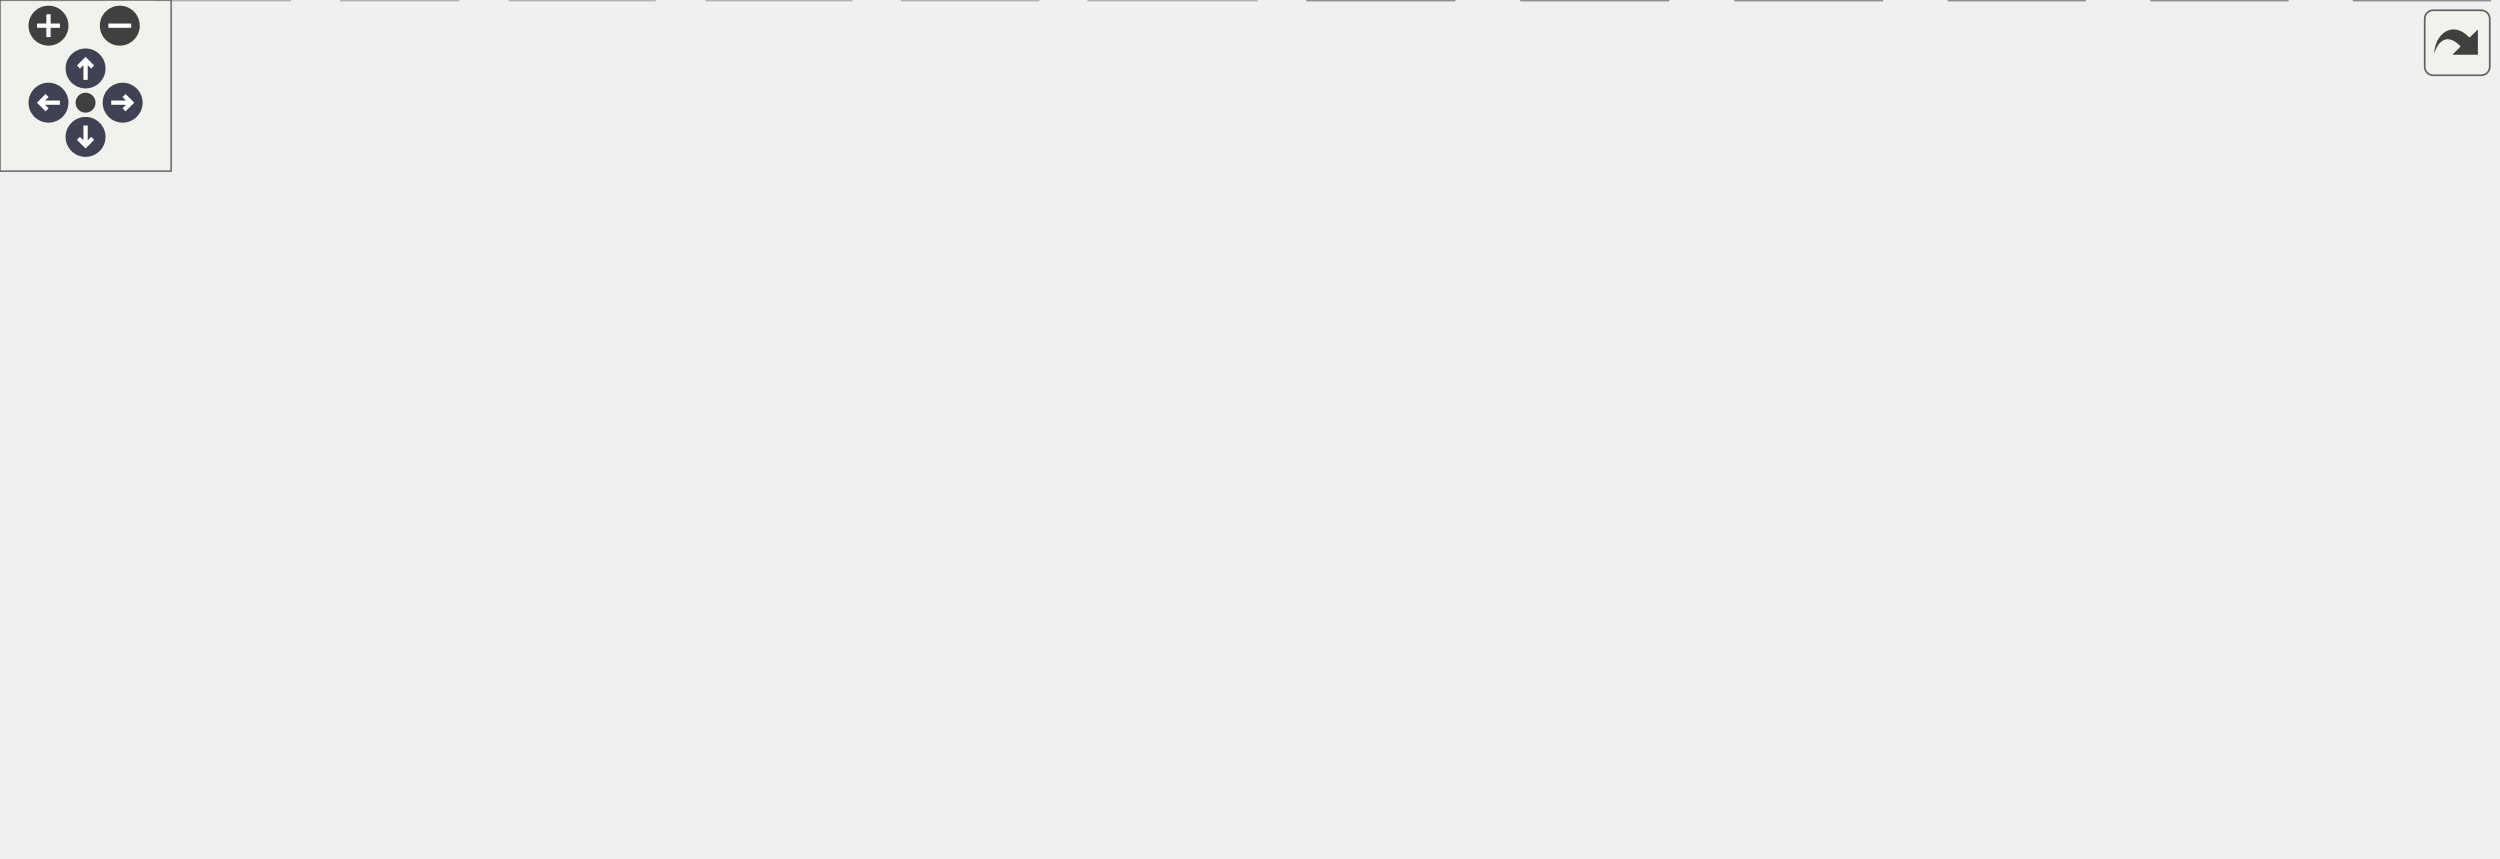
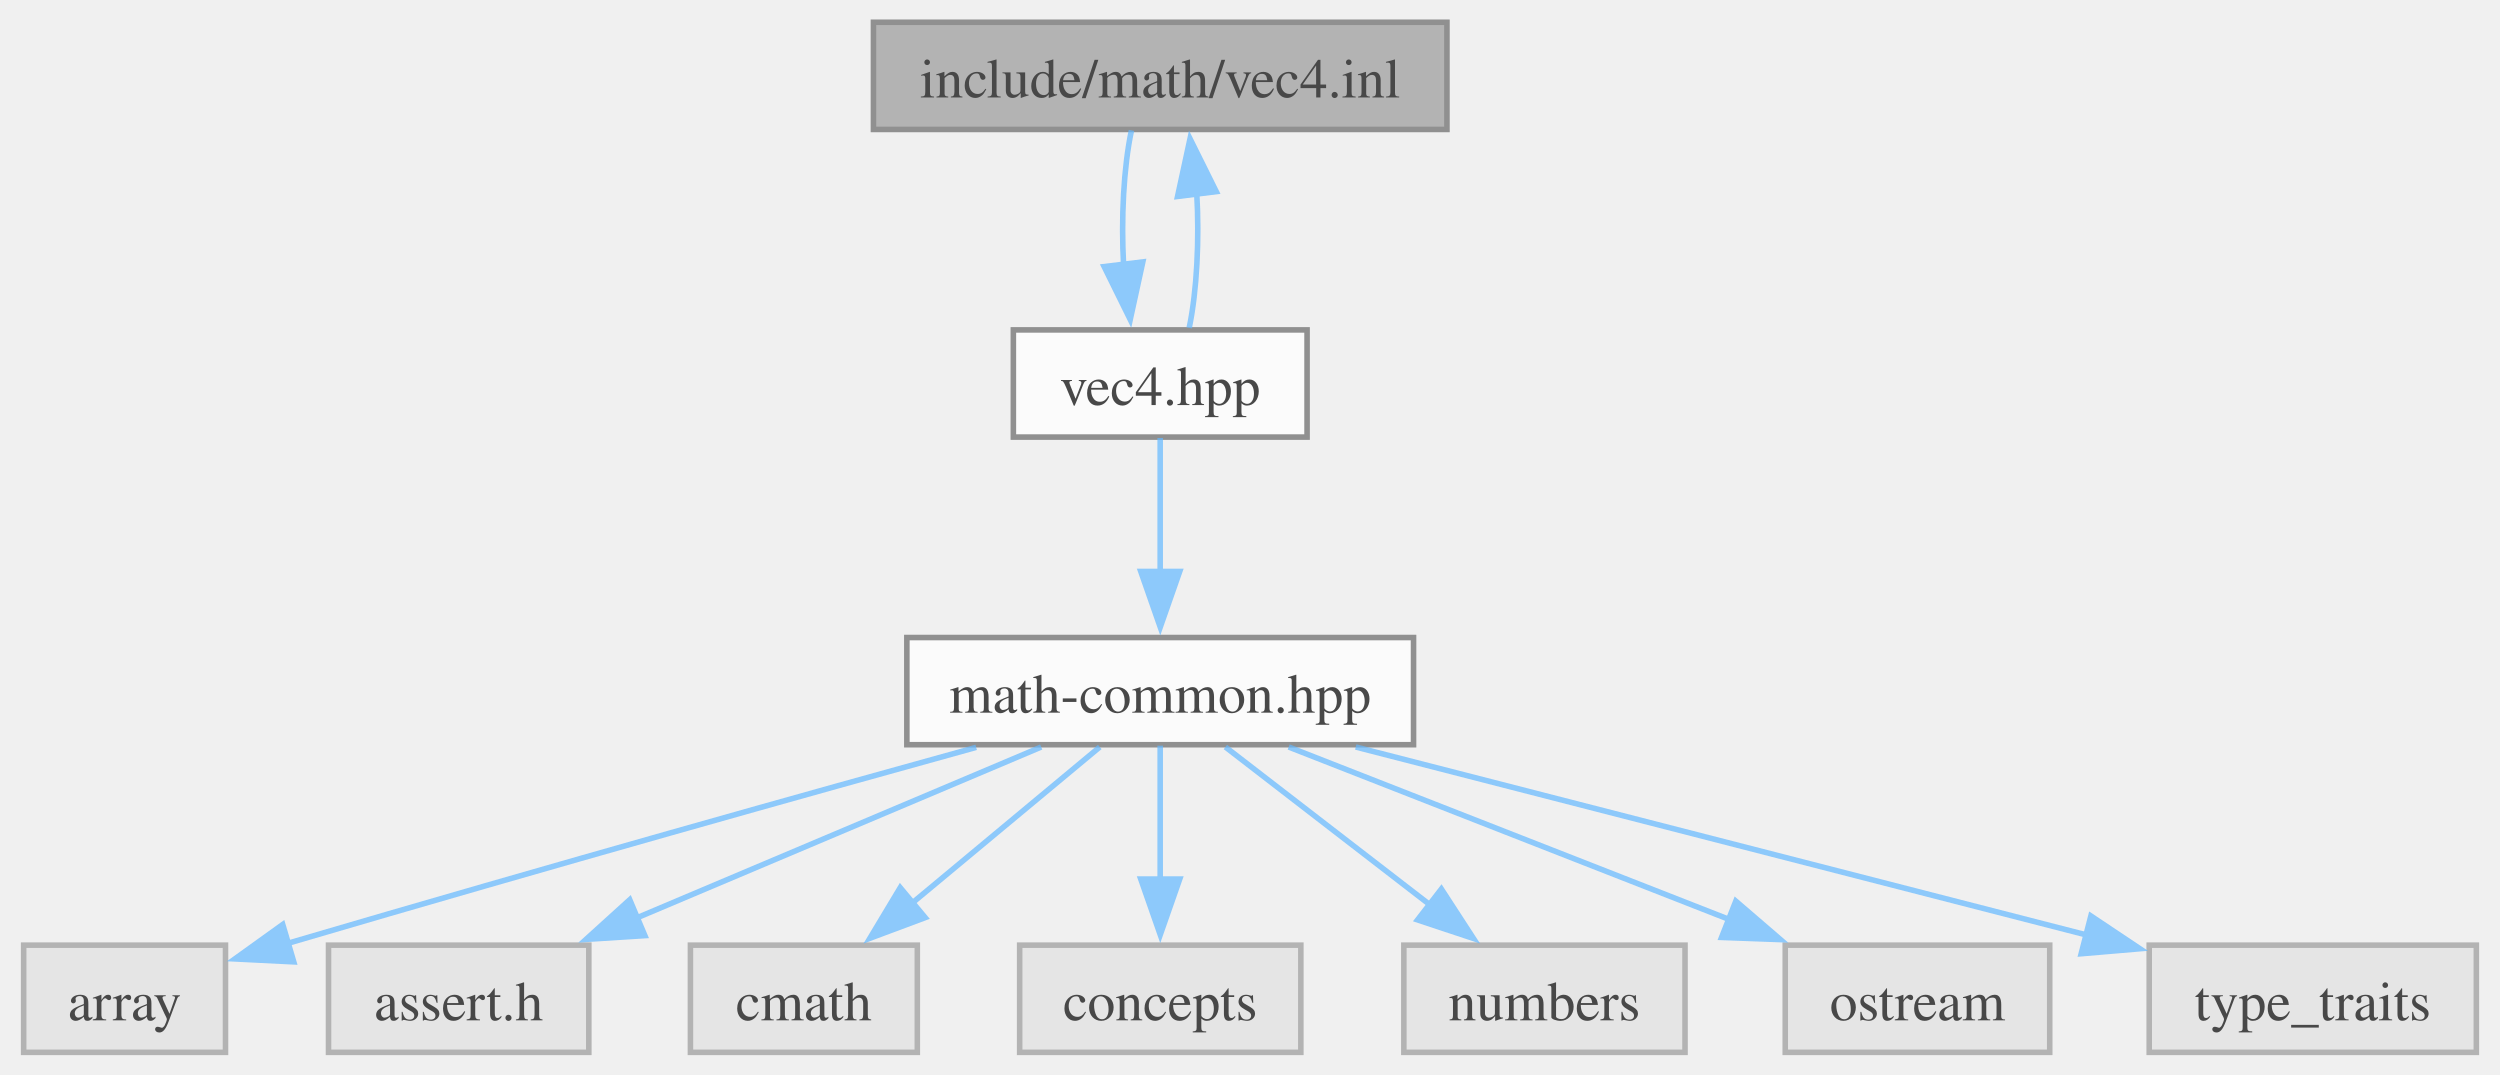
- <svg xmlns="http://www.w3.org/2000/svg" xmlns:xlink="http://www.w3.org/1999/xlink" id="main" version="1.1" xml:space="preserve">
-   <style type="text/css">
+ <svg xmlns="http://www.w3.org/2000/svg" xmlns:xlink="http://www.w3.org/1999/xlink" width="449pt" height="193pt" viewBox="0.00 0.00 448.50 193.00">
+   <svg id="main" version="1.1" xml:space="preserve">
+     <style type="text/css">
.node, .edge {opacity: 0.7;}
.node.selected, .edge.selected {opacity: 1;}
.edge:hover path { stroke: red; }
.edge:hover polygon { stroke: red; fill: red; }
</style>
-   <defs>
-     <circle id="rim" cx="0" cy="0" r="7" />
-     <circle id="rim2" cx="0" cy="0" r="3.5" />
-     <g id="zoomPlus">
-       <use xlink:href="#rim" fill="#404040">
-         <set attributeName="fill" to="#808080" begin="zoomplus.mouseover" end="zoomplus.mouseout" />
-       </use>
-       <path d="M-4,0h8M0,-4v8" fill="none" stroke="white" stroke-width="1.5" pointer-events="none" />
-     </g>
-     <g id="zoomMin">
-       <use xlink:href="#rim" fill="#404040">
-         <set attributeName="fill" to="#808080" begin="zoomminus.mouseover" end="zoomminus.mouseout" />
-       </use>
-       <path d="M-4,0h8" fill="none" stroke="white" stroke-width="1.5" pointer-events="none" />
-     </g>
-     <g id="arrowUp" transform="translate(30 24)">
-       <use xlink:href="#rim" />
-       <path pointer-events="none" fill="none" stroke="white" stroke-width="1.5" d="M0,-3.0v7 M-2.5,-0.5L0,-3.0L2.5,-0.5" />
-     </g>
-     <g id="arrowRight" transform="rotate(90) translate(36 -43)">
-       <use xlink:href="#rim" />
-       <path pointer-events="none" fill="none" stroke="white" stroke-width="1.5" d="M0,-3.0v7 M-2.5,-0.5L0,-3.0L2.5,-0.5" />
-     </g>
-     <g id="arrowDown" transform="rotate(180) translate(-30 -48)">
-       <use xlink:href="#rim" />
-       <path pointer-events="none" fill="none" stroke="white" stroke-width="1.5" d="M0,-3.0v7 M-2.5,-0.5L0,-3.0L2.5,-0.5" />
-     </g>
-     <g id="arrowLeft" transform="rotate(270) translate(-36 17)">
-       <use xlink:href="#rim" />
-       <path pointer-events="none" fill="none" stroke="white" stroke-width="1.5" d="M0,-3.0v7 M-2.5,-0.5L0,-3.0L2.5,-0.5" />
-     </g>
-     <g id="resetDef">
-       <use xlink:href="#rim2" fill="#404040">
-         <set attributeName="fill" to="#808080" begin="reset.mouseover" end="reset.mouseout" />
-       </use>
-     </g>
-   </defs>
-   <svg id="graph" class="graph">
-     <g id="viewport">
-       <g id="Node000001" class="node">
-         <g id="a_Node000001">
-           <a xlink:title=" ">
-             <polygon fill="#999999" stroke="#666666" points="685.62,-240.25 582.62,-240.25 582.62,-221 685.62,-221 685.62,-240.25" />
-             <text text-anchor="middle" x="634.12" y="-226.75" font-family="Times,serif" font-size="10.00">include/math/vec4.inl</text>
-           </a>
+     <svg id="graph" class="graph">
+       <g id="graph0" class="graph" transform="scale(1 1) rotate(0) translate(4 189)">
+         <g id="Node000001" class="node">
+           <g id="a_Node000001">
+             <a xlink:title=" ">
+               <polygon fill="#999999" stroke="#666666" points="255.62,-185 152.62,-185 152.62,-165.75 255.62,-165.75 255.62,-185" />
+               <text text-anchor="middle" x="204.12" y="-171.5" font-family="Times,serif" font-size="10.00">include/math/vec4.inl</text>
+             </a>
+           </g>
+         </g>
+         <g id="Node000002" class="node">
+           <g id="a_Node000002">
+             <a xlink:href="../../dd/dc5/vec4_8hpp.html" target="_top" xlink:title="Contains the definition of the vec&lt;4, T&gt; structure.">
+               <polygon fill="white" stroke="#666666" points="230.5,-129.75 177.75,-129.75 177.75,-110.5 230.5,-110.5 230.5,-129.75" />
+               <text text-anchor="middle" x="204.12" y="-116.25" font-family="Times,serif" font-size="10.00">vec4.hpp</text>
+             </a>
+           </g>
+         </g>
+         <g id="edge1_Node000001_Node000002" class="edge">
+           <g id="a_edge1_Node000001_Node000002">
+             <a xlink:title=" ">
+               <path fill="none" stroke="#63b8ff" d="M198.96,-165.58C197.55,-158.99 197.08,-149.71 197.55,-141.32" />
+               <polygon fill="#63b8ff" stroke="#63b8ff" points="201,-141.96 198.74,-131.61 194.05,-141.12 201,-141.96" />
+             </a>
+           </g>
+         </g>
+         <g id="edge10_Node000002_Node000001" class="edge">
+           <g id="a_edge10_Node000002_Node000001">
+             <a xlink:title=" ">
+               <path fill="none" stroke="#63b8ff" d="M209.33,-130.11C210.72,-136.75 211.17,-146.05 210.68,-154.42" />
+               <polygon fill="#63b8ff" stroke="#63b8ff" points="207.24,-153.72 209.48,-164.08 214.19,-154.59 207.24,-153.72" />
+             </a>
+           </g>
+         </g>
+         <g id="Node000003" class="node">
+           <g id="a_Node000003">
+             <a xlink:href="../../d8/d24/math-common_8hpp.html" target="_top" xlink:title=" ">
+               <polygon fill="white" stroke="#666666" points="249.62,-74.5 158.62,-74.5 158.62,-55.25 249.62,-55.25 249.62,-74.5" />
+               <text text-anchor="middle" x="204.12" y="-61" font-family="Times,serif" font-size="10.00">math-common.hpp</text>
+             </a>
+           </g>
+         </g>
+         <g id="edge2_Node000002_Node000003" class="edge">
+           <g id="a_edge2_Node000002_Node000003">
+             <a xlink:title=" ">
+               <path fill="none" stroke="#63b8ff" d="M204.12,-110.33C204.12,-103.82 204.12,-94.67 204.12,-86.37" />
+               <polygon fill="#63b8ff" stroke="#63b8ff" points="207.63,-86.37 204.13,-76.37 200.63,-86.37 207.63,-86.37" />
+             </a>
+           </g>
+         </g>
+         <g id="Node000004" class="node">
+           <g id="a_Node000004">
+             <a xlink:title=" ">
+               <polygon fill="#e0e0e0" stroke="#999999" points="36.25,-19.25 0,-19.25 0,0 36.25,0 36.25,-19.25" />
+               <text text-anchor="middle" x="18.12" y="-5.75" font-family="Times,serif" font-size="10.00">array</text>
+             </a>
+           </g>
+         </g>
+         <g id="edge3_Node000003_Node000004" class="edge">
+           <g id="a_edge3_Node000003_Node000004">
+             <a xlink:title=" ">
+               <path fill="none" stroke="#63b8ff" d="M171.07,-54.78C141.25,-46.53 95.92,-33.84 47.24,-19.52" />
+               <polygon fill="#63b8ff" stroke="#63b8ff" points="48.51,-16.25 37.93,-16.78 46.53,-22.96 48.51,-16.25" />
+             </a>
+           </g>
+         </g>
+         <g id="Node000005" class="node">
+           <g id="a_Node000005">
+             <a xlink:title=" ">
+               <polygon fill="#e0e0e0" stroke="#999999" points="101.5,-19.25 54.75,-19.25 54.75,0 101.5,0 101.5,-19.25" />
+               <text text-anchor="middle" x="78.12" y="-5.75" font-family="Times,serif" font-size="10.00">assert.h</text>
+             </a>
+           </g>
+         </g>
+         <g id="edge4_Node000003_Node000005" class="edge">
+           <g id="a_edge4_Node000003_Node000005">
+             <a xlink:title=" ">
+               <path fill="none" stroke="#63b8ff" d="M182.75,-54.84C162.84,-46.43 132.89,-33.77 110.12,-24.15" />
+               <polygon fill="#63b8ff" stroke="#63b8ff" points="111.57,-20.96 101,-20.29 108.85,-27.41 111.57,-20.96" />
+             </a>
+           </g>
+         </g>
+         <g id="Node000006" class="node">
+           <g id="a_Node000006">
+             <a xlink:title=" ">
+               <polygon fill="#e0e0e0" stroke="#999999" points="160.5,-19.25 119.75,-19.25 119.75,0 160.5,0 160.5,-19.25" />
+               <text text-anchor="middle" x="140.12" y="-5.75" font-family="Times,serif" font-size="10.00">cmath</text>
+             </a>
+           </g>
+         </g>
+         <g id="edge5_Node000003_Node000006" class="edge">
+           <g id="a_edge5_Node000003_Node000006">
+             <a xlink:title=" ">
+               <path fill="none" stroke="#63b8ff" d="M193.27,-54.84C184.02,-47.15 170.5,-35.9 159.42,-26.68" />
+               <polygon fill="#63b8ff" stroke="#63b8ff" points="161.91,-24.2 151.98,-20.49 157.43,-29.58 161.91,-24.2" />
+             </a>
+           </g>
+         </g>
+         <g id="Node000007" class="node">
+           <g id="a_Node000007">
+             <a xlink:title=" ">
+               <polygon fill="#e0e0e0" stroke="#999999" points="229.38,-19.25 178.88,-19.25 178.88,0 229.38,0 229.38,-19.25" />
+               <text text-anchor="middle" x="204.12" y="-5.75" font-family="Times,serif" font-size="10.00">concepts</text>
+             </a>
+           </g>
+         </g>
+         <g id="edge6_Node000003_Node000007" class="edge">
+           <g id="a_edge6_Node000003_Node000007">
+             <a xlink:title=" ">
+               <path fill="none" stroke="#63b8ff" d="M204.12,-55.08C204.12,-48.57 204.12,-39.42 204.12,-31.12" />
+               <polygon fill="#63b8ff" stroke="#63b8ff" points="207.63,-31.12 204.13,-21.12 200.63,-31.12 207.63,-31.12" />
+             </a>
+           </g>
+         </g>
+         <g id="Node000008" class="node">
+           <g id="a_Node000008">
+             <a xlink:title=" ">
+               <polygon fill="#e0e0e0" stroke="#999999" points="298.38,-19.25 247.88,-19.25 247.88,0 298.38,0 298.38,-19.25" />
+               <text text-anchor="middle" x="273.12" y="-5.75" font-family="Times,serif" font-size="10.00">numbers</text>
+             </a>
+           </g>
+         </g>
+         <g id="edge7_Node000003_Node000008" class="edge">
+           <g id="a_edge7_Node000003_Node000008">
+             <a xlink:title=" ">
+               <path fill="none" stroke="#63b8ff" d="M215.83,-54.84C225.9,-47.07 240.67,-35.67 252.69,-26.4" />
+               <polygon fill="#63b8ff" stroke="#63b8ff" points="254.62,-29.33 260.39,-20.45 250.34,-23.79 254.62,-29.33" />
+             </a>
+           </g>
+         </g>
+         <g id="Node000009" class="node">
+           <g id="a_Node000009">
+             <a xlink:title=" ">
+               <polygon fill="#e0e0e0" stroke="#999999" points="363.88,-19.25 316.38,-19.25 316.38,0 363.88,0 363.88,-19.25" />
+               <text text-anchor="middle" x="340.12" y="-5.75" font-family="Times,serif" font-size="10.00">ostream</text>
+             </a>
+           </g>
+         </g>
+         <g id="edge8_Node000003_Node000009" class="edge">
+           <g id="a_edge8_Node000003_Node000009">
+             <a xlink:title=" ">
+               <path fill="none" stroke="#63b8ff" d="M227.2,-54.84C248.88,-46.35 281.61,-33.54 306.25,-23.89" />
+               <polygon fill="#63b8ff" stroke="#63b8ff" points="307.5,-27.16 315.53,-20.25 304.94,-20.64 307.5,-27.16" />
+             </a>
+           </g>
+         </g>
+         <g id="Node000010" class="node">
+           <g id="a_Node000010">
+             <a xlink:title=" ">
+               <polygon fill="#e0e0e0" stroke="#999999" points="440.5,-19.25 381.75,-19.25 381.75,0 440.5,0 440.5,-19.25" />
+               <text text-anchor="middle" x="411.12" y="-5.75" font-family="Times,serif" font-size="10.00">type_traits</text>
+             </a>
+           </g>
+         </g>
+         <g id="edge9_Node000003_Node000010" class="edge">
+           <g id="a_edge9_Node000003_Node000010">
+             <a xlink:title=" ">
+               <path fill="none" stroke="#63b8ff" d="M239.24,-54.84C275.67,-45.47 332.56,-30.84 370.8,-21" />
+               <polygon fill="#63b8ff" stroke="#63b8ff" points="371.27,-24.49 380.08,-18.61 369.53,-17.71 371.27,-24.49" />
+             </a>
+           </g>
        </g>
      </g>
-       <g id="Node000002" class="node">
-         <g id="a_Node000002">
-           <a xlink:href="../../dd/dc5/vec4_8hpp.html" target="_top" xlink:title="Contains the definition of the vec&lt;4, T&gt; structure.">
-             <polygon fill="white" stroke="#666666" points="660.5,-185 607.75,-185 607.75,-165.75 660.5,-165.75 660.5,-185" />
-             <text text-anchor="middle" x="634.12" y="-171.5" font-family="Times,serif" font-size="10.00">vec4.hpp</text>
-           </a>
-         </g>
-       </g>
-       <g id="edge1_Node000001_Node000002" class="edge">
-         <g id="a_edge1_Node000001_Node000002">
-           <a xlink:title=" ">
-             <path fill="none" stroke="#63b8ff" d="M628.96,-220.83C627.55,-214.24 627.08,-204.96 627.55,-196.57" />
-             <polygon fill="#63b8ff" stroke="#63b8ff" points="631,-197.21 628.74,-186.86 624.05,-196.37 631,-197.21" />
-           </a>
-         </g>
-       </g>
-       <g id="edge36_Node000002_Node000001" class="edge">
-         <g id="a_edge36_Node000002_Node000001">
-           <a xlink:title=" ">
-             <path fill="none" stroke="#63b8ff" d="M639.33,-185.36C640.72,-192 641.17,-201.3 640.68,-209.67" />
-             <polygon fill="#63b8ff" stroke="#63b8ff" points="637.24,-208.97 639.48,-219.33 644.19,-209.84 637.24,-208.97" />
-           </a>
-         </g>
-       </g>
-       <g id="Node000003" class="node">
-         <g id="a_Node000003">
-           <a xlink:href="../../d7/d7c/vec_8hpp.html" target="_top" xlink:title=" ">
-             <polygon fill="white" stroke="#666666" points="657.88,-129.75 610.38,-129.75 610.38,-110.5 657.88,-110.5 657.88,-129.75" />
-             <text text-anchor="middle" x="634.12" y="-116.25" font-family="Times,serif" font-size="10.00">vec.hpp</text>
-           </a>
-         </g>
-       </g>
-       <g id="edge2_Node000002_Node000003" class="edge">
-         <g id="a_edge2_Node000002_Node000003">
-           <a xlink:title=" ">
-             <path fill="none" stroke="#63b8ff" d="M628.96,-165.58C627.55,-158.99 627.08,-149.71 627.55,-141.32" />
-             <polygon fill="#63b8ff" stroke="#63b8ff" points="631,-141.96 628.74,-131.61 624.05,-141.12 631,-141.96" />
-           </a>
-         </g>
-       </g>
-       <g id="edge31_Node000003_Node000002" class="edge">
-         <g id="a_edge31_Node000003_Node000002">
-           <a xlink:title=" ">
-             <path fill="none" stroke="#63b8ff" d="M639.33,-130.11C640.72,-136.75 641.17,-146.05 640.68,-154.42" />
-             <polygon fill="#63b8ff" stroke="#63b8ff" points="637.24,-153.72 639.48,-164.08 644.19,-154.59 637.24,-153.72" />
-           </a>
-         </g>
-       </g>
-       <g id="Node000004" class="node">
-         <g id="a_Node000004">
-           <a xlink:href="../../d8/d24/math-common_8hpp.html" target="_top" xlink:title=" ">
-             <polygon fill="white" stroke="#666666" points="284.62,-74.5 193.62,-74.5 193.62,-55.25 284.62,-55.25 284.62,-74.5" />
-             <text text-anchor="middle" x="239.12" y="-61" font-family="Times,serif" font-size="10.00">math-common.hpp</text>
-           </a>
-         </g>
-       </g>
-       <g id="edge3_Node000003_Node000004" class="edge">
-         <g id="a_edge3_Node000003_Node000004">
-           <a xlink:title=" ">
-             <path fill="none" stroke="#63b8ff" d="M610.01,-115.87C548.45,-107.58 384.19,-85.43 296.37,-73.59" />
-             <polygon fill="#63b8ff" stroke="#63b8ff" points="296.89,-70.13 286.52,-72.26 295.96,-77.07 296.89,-70.13" />
-           </a>
-         </g>
-       </g>
-       <g id="Node000012" class="node">
-         <g id="a_Node000012">
-           <a xlink:href="../../d4/d44/rvec2_8hpp.html" target="_top" xlink:title="Definitions for the rvec&lt;2, T&gt; specialized template representing 2D vectors with reference-like seman...">
-             <polygon fill="white" stroke="#666666" points="512.38,-74.5 455.88,-74.5 455.88,-55.25 512.38,-55.25 512.38,-74.5" />
-             <text text-anchor="middle" x="484.12" y="-61" font-family="Times,serif" font-size="10.00">rvec2.hpp</text>
-           </a>
-         </g>
-       </g>
-       <g id="edge11_Node000003_Node000012" class="edge">
-         <g id="a_edge11_Node000003_Node000012">
-           <a xlink:title=" ">
-             <path fill="none" stroke="#63b8ff" d="M610.12,-112.27C584.12,-103.84 542.9,-89.35 514.65,-78.8" />
-             <polygon fill="#63b8ff" stroke="#63b8ff" points="516.16,-75.63 505.57,-75.37 513.69,-82.18 516.16,-75.63" />
-           </a>
-         </g>
-       </g>
-       <g id="Node000014" class="node">
-         <g id="a_Node000014">
-           <a xlink:href="../../d9/dc3/rvec3_8hpp.html" target="_top" xlink:title="Provides the implementation of a 3D reference vector.">
-             <polygon fill="white" stroke="#666666" points="587.38,-74.5 530.88,-74.5 530.88,-55.25 587.38,-55.25 587.38,-74.5" />
-             <text text-anchor="middle" x="559.12" y="-61" font-family="Times,serif" font-size="10.00">rvec3.hpp</text>
-           </a>
-         </g>
-       </g>
-       <g id="edge15_Node000003_Node000014" class="edge">
-         <g id="a_edge15_Node000003_Node000014">
-           <a xlink:title=" ">
-             <path fill="none" stroke="#63b8ff" d="M616.19,-110.09C603.74,-102.4 587.56,-91.15 575.48,-81.93" />
-             <polygon fill="#63b8ff" stroke="#63b8ff" points="577.66,-79.19 567.66,-75.72 573.31,-84.67 577.66,-79.19" />
-           </a>
-         </g>
-       </g>
-       <g id="Node000016" class="node">
-         <g id="a_Node000016">
-           <a xlink:href="../../d2/d88/rvec4_8hpp.html" target="_top" xlink:title="Defines a 4-dimensional reference vector struct.">
-             <polygon fill="white" stroke="#666666" points="662.38,-74.5 605.88,-74.5 605.88,-55.25 662.38,-55.25 662.38,-74.5" />
-             <text text-anchor="middle" x="634.12" y="-61" font-family="Times,serif" font-size="10.00">rvec4.hpp</text>
-           </a>
-         </g>
-       </g>
-       <g id="edge19_Node000003_Node000016" class="edge">
-         <g id="a_edge19_Node000003_Node000016">
-           <a xlink:title=" ">
-             <path fill="none" stroke="#63b8ff" d="M628.96,-110.33C627.55,-103.74 627.08,-94.46 627.55,-86.07" />
-             <polygon fill="#63b8ff" stroke="#63b8ff" points="631,-86.71 628.74,-76.36 624.05,-85.87 631,-86.71" />
-           </a>
-         </g>
-       </g>
-       <g id="Node000018" class="node">
-         <g id="a_Node000018">
-           <a xlink:href="../../dd/d91/vec2_8hpp.html" target="_top" xlink:title="Defines a 2D vector and provides its operations.">
-             <polygon fill="white" stroke="#666666" points="733.5,-74.5 680.75,-74.5 680.75,-55.25 733.5,-55.25 733.5,-74.5" />
-             <text text-anchor="middle" x="707.12" y="-61" font-family="Times,serif" font-size="10.00">vec2.hpp</text>
-           </a>
-         </g>
-       </g>
-       <g id="edge23_Node000003_Node000018" class="edge">
-         <g id="a_edge23_Node000003_Node000018">
-           <a xlink:title=" ">
-             <path fill="none" stroke="#63b8ff" d="M641.29,-110.09C650.45,-102.21 666.03,-90.61 679.83,-81.27" />
-             <polygon fill="#63b8ff" stroke="#63b8ff" points="681.75,-84.2 688.19,-75.78 677.91,-78.35 681.75,-84.2" />
-           </a>
-         </g>
-       </g>
-       <g id="Node000020" class="node">
-         <g id="a_Node000020">
-           <a xlink:href="../../d9/dcd/vec3_8hpp.html" target="_top" xlink:title="Header file for the 3D vector definition.">
-             <polygon fill="white" stroke="#666666" points="804.5,-74.5 751.75,-74.5 751.75,-55.25 804.5,-55.25 804.5,-74.5" />
-             <text text-anchor="middle" x="778.12" y="-61" font-family="Times,serif" font-size="10.00">vec3.hpp</text>
-           </a>
-         </g>
-       </g>
-       <g id="edge27_Node000003_Node000020" class="edge">
-         <g id="a_edge27_Node000003_Node000020">
-           <a xlink:title=" ">
-             <path fill="none" stroke="#63b8ff" d="M653.34,-110.09C675.7,-101.13 712.77,-87.36 740.79,-77.57" />
-             <polygon fill="#63b8ff" stroke="#63b8ff" points="741.67,-80.97 749.98,-74.4 739.39,-74.35 741.67,-80.97" />
-           </a>
-         </g>
-       </g>
-       <g id="Node000022" class="node">
-         <g id="a_Node000022">
-           <a xlink:href="../../d4/d02/vecn_8hpp.html" target="_top" xlink:title="Contains the definition of the generic vec&lt;L, T&gt; structure.">
-             <polygon fill="white" stroke="#666666" points="875.5,-74.5 822.75,-74.5 822.75,-55.25 875.5,-55.25 875.5,-74.5" />
-             <text text-anchor="middle" x="849.12" y="-61" font-family="Times,serif" font-size="10.00">vecn.hpp</text>
-           </a>
-         </g>
-       </g>
-       <g id="edge32_Node000003_Node000022" class="edge">
-         <g id="a_edge32_Node000003_Node000022">
-           <a xlink:title=" ">
-             <path fill="none" stroke="#63b8ff" d="M658.33,-111.94C695.67,-102.07 767.16,-84.34 811.33,-73.99" />
-             <polygon fill="#63b8ff" stroke="#63b8ff" points="812.04,-77.42 820.99,-71.75 810.46,-70.6 812.04,-77.42" />
-           </a>
-         </g>
-       </g>
-       <g id="Node000005" class="node">
-         <g id="a_Node000005">
-           <a xlink:title=" ">
-             <polygon fill="#e0e0e0" stroke="#999999" points="36.25,-19.25 0,-19.25 0,0 36.25,0 36.25,-19.25" />
-             <text text-anchor="middle" x="18.12" y="-5.75" font-family="Times,serif" font-size="10.00">array</text>
-           </a>
-         </g>
-       </g>
-       <g id="edge4_Node000004_Node000005" class="edge">
-         <g id="a_edge4_Node000004_Node000005">
-           <a xlink:title=" ">
-             <path fill="none" stroke="#63b8ff" d="M195.98,-54.83C159.1,-46.88 104.39,-34.62 47.72,-19.52" />
-             <polygon fill="#63b8ff" stroke="#63b8ff" points="48.77,-16.18 38.21,-16.96 46.96,-22.94 48.77,-16.18" />
-           </a>
-         </g>
-       </g>
-       <g id="Node000006" class="node">
-         <g id="a_Node000006">
-           <a xlink:title=" ">
-             <polygon fill="#e0e0e0" stroke="#999999" points="101.5,-19.25 54.75,-19.25 54.75,0 101.5,0 101.5,-19.25" />
-             <text text-anchor="middle" x="78.12" y="-5.75" font-family="Times,serif" font-size="10.00">assert.h</text>
-           </a>
-         </g>
-       </g>
-       <g id="edge5_Node000004_Node000006" class="edge">
-         <g id="a_edge5_Node000004_Node000006">
-           <a xlink:title=" ">
-             <path fill="none" stroke="#63b8ff" d="M211.81,-54.84C184.45,-45.79 142.24,-31.83 112.58,-22.02" />
-             <polygon fill="#63b8ff" stroke="#63b8ff" points="113.92,-18.78 103.33,-18.96 111.72,-25.42 113.92,-18.78" />
-           </a>
-         </g>
-       </g>
-       <g id="Node000007" class="node">
-         <g id="a_Node000007">
-           <a xlink:title=" ">
-             <polygon fill="#e0e0e0" stroke="#999999" points="160.5,-19.25 119.75,-19.25 119.75,0 160.5,0 160.5,-19.25" />
-             <text text-anchor="middle" x="140.12" y="-5.75" font-family="Times,serif" font-size="10.00">cmath</text>
-           </a>
-         </g>
-       </g>
-       <g id="edge6_Node000004_Node000007" class="edge">
-         <g id="a_edge6_Node000004_Node000007">
-           <a xlink:title=" ">
-             <path fill="none" stroke="#63b8ff" d="M222.33,-54.84C207.11,-46.66 184.43,-34.46 166.74,-24.94" />
-             <polygon fill="#63b8ff" stroke="#63b8ff" points="168.8,-22.07 158.33,-20.42 165.48,-28.24 168.8,-22.07" />
-           </a>
-         </g>
-       </g>
-       <g id="Node000008" class="node">
-         <g id="a_Node000008">
-           <a xlink:title=" ">
-             <polygon fill="#e0e0e0" stroke="#999999" points="229.38,-19.25 178.88,-19.25 178.88,0 229.38,0 229.38,-19.25" />
-             <text text-anchor="middle" x="204.12" y="-5.75" font-family="Times,serif" font-size="10.00">concepts</text>
-           </a>
-         </g>
-       </g>
-       <g id="edge7_Node000004_Node000008" class="edge">
-         <g id="a_edge7_Node000004_Node000008">
-           <a xlink:title=" ">
-             <path fill="none" stroke="#63b8ff" d="M233.35,-55.08C228.71,-48.03 222.05,-37.9 216.26,-29.08" />
-             <polygon fill="#63b8ff" stroke="#63b8ff" points="219.28,-27.31 210.86,-20.87 213.43,-31.15 219.28,-27.31" />
-           </a>
-         </g>
-       </g>
-       <g id="Node000009" class="node">
-         <g id="a_Node000009">
-           <a xlink:title=" ">
-             <polygon fill="#e0e0e0" stroke="#999999" points="298.38,-19.25 247.88,-19.25 247.88,0 298.38,0 298.38,-19.25" />
-             <text text-anchor="middle" x="273.12" y="-5.75" font-family="Times,serif" font-size="10.00">numbers</text>
-           </a>
-         </g>
-       </g>
-       <g id="edge8_Node000004_Node000009" class="edge">
-         <g id="a_edge8_Node000004_Node000009">
-           <a xlink:title=" ">
-             <path fill="none" stroke="#63b8ff" d="M244.74,-55.08C249.24,-48.03 255.71,-37.9 261.34,-29.08" />
-             <polygon fill="#63b8ff" stroke="#63b8ff" points="264.14,-31.2 266.57,-20.88 258.24,-27.43 264.14,-31.2" />
-           </a>
-         </g>
-       </g>
-       <g id="Node000010" class="node">
-         <g id="a_Node000010">
-           <a xlink:title=" ">
-             <polygon fill="#e0e0e0" stroke="#999999" points="363.88,-19.25 316.38,-19.25 316.38,0 363.88,0 363.88,-19.25" />
-             <text text-anchor="middle" x="340.12" y="-5.75" font-family="Times,serif" font-size="10.00">ostream</text>
-           </a>
-         </g>
-       </g>
-       <g id="edge9_Node000004_Node000010" class="edge">
-         <g id="a_edge9_Node000004_Node000010">
-           <a xlink:title=" ">
-             <path fill="none" stroke="#63b8ff" d="M256.26,-54.84C271.78,-46.66 294.93,-34.46 312.97,-24.94" />
-             <polygon fill="#63b8ff" stroke="#63b8ff" points="314.36,-28.17 321.57,-20.41 311.09,-21.98 314.36,-28.17" />
-           </a>
-         </g>
-       </g>
-       <g id="Node000011" class="node">
-         <g id="a_Node000011">
-           <a xlink:title=" ">
-             <polygon fill="#e0e0e0" stroke="#999999" points="440.5,-19.25 381.75,-19.25 381.75,0 440.5,0 440.5,-19.25" />
-             <text text-anchor="middle" x="411.12" y="-5.75" font-family="Times,serif" font-size="10.00">type_traits</text>
-           </a>
-         </g>
-       </g>
-       <g id="edge10_Node000004_Node000011" class="edge">
-         <g id="a_edge10_Node000004_Node000011">
-           <a xlink:title=" ">
-             <path fill="none" stroke="#63b8ff" d="M268.3,-54.84C296.6,-46.08 339.74,-32.73 371.21,-22.98" />
-             <polygon fill="#63b8ff" stroke="#63b8ff" points="371.84,-26.45 380.36,-20.15 369.77,-19.76 371.84,-26.45" />
-           </a>
-         </g>
-       </g>
-       <g id="edge12_Node000012_Node000003" class="edge">
-         <g id="a_edge12_Node000012_Node000003">
-           <a xlink:title=" ">
-             <path fill="none" stroke="#63b8ff" d="M512.79,-74.25C538.75,-82.79 576.66,-96.15 603.26,-106.07" />
-             <polygon fill="#63b8ff" stroke="#63b8ff" points="601.89,-109.3 612.48,-109.56 604.36,-102.75 601.89,-109.3" />
-           </a>
-         </g>
-       </g>
-       <g id="Node000013" class="node">
-         <g id="a_Node000013">
-           <a xlink:href="../../dd/d72/rvec2_8inl.html" target="_top" xlink:title=" ">
-             <polygon fill="white" stroke="#666666" points="509.75,-19.25 458.5,-19.25 458.5,0 509.75,0 509.75,-19.25" />
-             <text text-anchor="middle" x="484.12" y="-5.75" font-family="Times,serif" font-size="10.00">rvec2.inl</text>
-           </a>
-         </g>
-       </g>
-       <g id="edge13_Node000012_Node000013" class="edge">
-         <g id="a_edge13_Node000012_Node000013">
-           <a xlink:title=" ">
-             <path fill="none" stroke="#63b8ff" d="M478.96,-55.08C477.55,-48.49 477.08,-39.21 477.55,-30.82" />
-             <polygon fill="#63b8ff" stroke="#63b8ff" points="481,-31.46 478.74,-21.11 474.05,-30.62 481,-31.46" />
-           </a>
-         </g>
-       </g>
-       <g id="edge14_Node000013_Node000012" class="edge">
-         <g id="a_edge14_Node000013_Node000012">
-           <a xlink:title=" ">
-             <path fill="none" stroke="#63b8ff" d="M489.33,-19.61C490.72,-26.25 491.17,-35.55 490.68,-43.92" />
-             <polygon fill="#63b8ff" stroke="#63b8ff" points="487.24,-43.22 489.48,-53.58 494.19,-44.09 487.24,-43.22" />
-           </a>
-         </g>
-       </g>
-       <g id="edge16_Node000014_Node000003" class="edge">
-         <g id="a_edge16_Node000014_Node000003">
-           <a xlink:title=" ">
-             <path fill="none" stroke="#63b8ff" d="M577.14,-74.95C589.52,-82.62 605.58,-93.78 617.62,-102.96" />
-             <polygon fill="#63b8ff" stroke="#63b8ff" points="615.42,-105.68 625.43,-109.15 619.77,-100.2 615.42,-105.68" />
-           </a>
-         </g>
-       </g>
-       <g id="Node000015" class="node">
-         <g id="a_Node000015">
-           <a xlink:href="../../d7/d70/rvec3_8inl.html" target="_top" xlink:title=" ">
-             <polygon fill="white" stroke="#666666" points="584.75,-19.25 533.5,-19.25 533.5,0 584.75,0 584.75,-19.25" />
-             <text text-anchor="middle" x="559.12" y="-5.75" font-family="Times,serif" font-size="10.00">rvec3.inl</text>
-           </a>
-         </g>
-       </g>
-       <g id="edge17_Node000014_Node000015" class="edge">
-         <g id="a_edge17_Node000014_Node000015">
-           <a xlink:title=" ">
-             <path fill="none" stroke="#63b8ff" d="M553.96,-55.08C552.55,-48.49 552.08,-39.21 552.55,-30.82" />
-             <polygon fill="#63b8ff" stroke="#63b8ff" points="556,-31.46 553.74,-21.11 549.05,-30.62 556,-31.46" />
-           </a>
-         </g>
-       </g>
-       <g id="edge18_Node000015_Node000014" class="edge">
-         <g id="a_edge18_Node000015_Node000014">
-           <a xlink:title=" ">
-             <path fill="none" stroke="#63b8ff" d="M564.33,-19.61C565.72,-26.25 566.17,-35.55 565.68,-43.92" />
-             <polygon fill="#63b8ff" stroke="#63b8ff" points="562.24,-43.22 564.48,-53.58 569.19,-44.09 562.24,-43.22" />
-           </a>
-         </g>
-       </g>
-       <g id="edge20_Node000016_Node000003" class="edge">
-         <g id="a_edge20_Node000016_Node000003">
-           <a xlink:title=" ">
-             <path fill="none" stroke="#63b8ff" d="M639.33,-74.86C640.72,-81.5 641.17,-90.8 640.68,-99.17" />
-             <polygon fill="#63b8ff" stroke="#63b8ff" points="637.24,-98.47 639.48,-108.83 644.19,-99.34 637.24,-98.47" />
-           </a>
-         </g>
-       </g>
-       <g id="Node000017" class="node">
-         <g id="a_Node000017">
-           <a xlink:href="../../d1/d9f/rvec4_8inl.html" target="_top" xlink:title=" ">
-             <polygon fill="white" stroke="#666666" points="659.75,-19.25 608.5,-19.25 608.5,0 659.75,0 659.75,-19.25" />
-             <text text-anchor="middle" x="634.12" y="-5.75" font-family="Times,serif" font-size="10.00">rvec4.inl</text>
-           </a>
-         </g>
-       </g>
-       <g id="edge21_Node000016_Node000017" class="edge">
-         <g id="a_edge21_Node000016_Node000017">
-           <a xlink:title=" ">
-             <path fill="none" stroke="#63b8ff" d="M628.96,-55.08C627.55,-48.49 627.08,-39.21 627.55,-30.82" />
-             <polygon fill="#63b8ff" stroke="#63b8ff" points="631,-31.46 628.74,-21.11 624.05,-30.62 631,-31.46" />
-           </a>
-         </g>
-       </g>
-       <g id="edge22_Node000017_Node000016" class="edge">
-         <g id="a_edge22_Node000017_Node000016">
-           <a xlink:title=" ">
-             <path fill="none" stroke="#63b8ff" d="M639.33,-19.61C640.72,-26.25 641.17,-35.55 640.68,-43.92" />
-             <polygon fill="#63b8ff" stroke="#63b8ff" points="637.24,-43.22 639.48,-53.58 644.19,-44.09 637.24,-43.22" />
-           </a>
-         </g>
-       </g>
-       <g id="edge24_Node000018_Node000003" class="edge">
-         <g id="a_edge24_Node000018_Node000003">
-           <a xlink:title=" ">
-             <path fill="none" stroke="#63b8ff" d="M700.11,-74.77C690.88,-82.74 674.98,-94.57 660.99,-104.01" />
-             <polygon fill="#63b8ff" stroke="#63b8ff" points="659.43,-100.85 652.99,-109.26 663.27,-106.71 659.43,-100.85" />
-           </a>
-         </g>
-       </g>
-       <g id="Node000019" class="node">
-         <g id="a_Node000019">
-           <a xlink:href="../../d2/d56/vec2_8inl.html" target="_top" xlink:title=" ">
-             <polygon fill="white" stroke="#666666" points="730.88,-19.25 683.38,-19.25 683.38,0 730.88,0 730.88,-19.25" />
-             <text text-anchor="middle" x="707.12" y="-5.75" font-family="Times,serif" font-size="10.00">vec2.inl</text>
-           </a>
-         </g>
-       </g>
-       <g id="edge25_Node000018_Node000019" class="edge">
-         <g id="a_edge25_Node000018_Node000019">
-           <a xlink:title=" ">
-             <path fill="none" stroke="#63b8ff" d="M701.96,-55.08C700.55,-48.49 700.08,-39.21 700.55,-30.82" />
-             <polygon fill="#63b8ff" stroke="#63b8ff" points="704,-31.46 701.74,-21.11 697.05,-30.62 704,-31.46" />
-           </a>
-         </g>
-       </g>
-       <g id="edge26_Node000019_Node000018" class="edge">
-         <g id="a_edge26_Node000019_Node000018">
-           <a xlink:title=" ">
-             <path fill="none" stroke="#63b8ff" d="M712.33,-19.61C713.72,-26.25 714.17,-35.55 713.68,-43.92" />
-             <polygon fill="#63b8ff" stroke="#63b8ff" points="710.24,-43.22 712.48,-53.58 717.19,-44.09 710.24,-43.22" />
-           </a>
-         </g>
-       </g>
-       <g id="edge28_Node000020_Node000003" class="edge">
-         <g id="a_edge28_Node000020_Node000003">
-           <a xlink:title=" ">
-             <path fill="none" stroke="#63b8ff" d="M758.94,-74.9C735.93,-84.12 697.28,-98.45 668.99,-108.29" />
-             <polygon fill="#63b8ff" stroke="#63b8ff" points="668.09,-104.9 659.77,-111.45 670.36,-111.52 668.09,-104.9" />
-           </a>
-         </g>
-       </g>
-       <g id="Node000021" class="node">
-         <g id="a_Node000021">
-           <a xlink:href="../../d3/dc9/vec3_8inl.html" target="_top" xlink:title=" ">
-             <polygon fill="white" stroke="#666666" points="801.88,-19.25 754.38,-19.25 754.38,0 801.88,0 801.88,-19.25" />
-             <text text-anchor="middle" x="778.12" y="-5.75" font-family="Times,serif" font-size="10.00">vec3.inl</text>
-           </a>
-         </g>
-       </g>
-       <g id="edge29_Node000020_Node000021" class="edge">
-         <g id="a_edge29_Node000020_Node000021">
-           <a xlink:title=" ">
-             <path fill="none" stroke="#63b8ff" d="M772.96,-55.08C771.55,-48.49 771.08,-39.21 771.55,-30.82" />
-             <polygon fill="#63b8ff" stroke="#63b8ff" points="775,-31.46 772.74,-21.11 768.05,-30.62 775,-31.46" />
-           </a>
-         </g>
-       </g>
-       <g id="edge30_Node000021_Node000020" class="edge">
-         <g id="a_edge30_Node000021_Node000020">
-           <a xlink:title=" ">
-             <path fill="none" stroke="#63b8ff" d="M783.33,-19.61C784.72,-26.25 785.17,-35.55 784.68,-43.92" />
-             <polygon fill="#63b8ff" stroke="#63b8ff" points="781.24,-43.22 783.48,-53.58 788.19,-44.09 781.24,-43.22" />
-           </a>
-         </g>
-       </g>
-       <g id="edge33_Node000022_Node000003" class="edge">
-         <g id="a_edge33_Node000022_Node000003">
-           <a xlink:title=" ">
-             <path fill="none" stroke="#63b8ff" d="M822.57,-73.68C783.83,-83.88 712.14,-101.62 669.14,-111.66" />
-             <polygon fill="#63b8ff" stroke="#63b8ff" points="668.51,-108.21 659.55,-113.87 670.09,-115.03 668.51,-108.21" />
-           </a>
-         </g>
-       </g>
-       <g id="Node000023" class="node">
-         <g id="a_Node000023">
-           <a xlink:href="../../d6/d8c/vecn_8inl.html" target="_top" xlink:title=" ">
-             <polygon fill="white" stroke="#666666" points="872.88,-19.25 825.38,-19.25 825.38,0 872.88,0 872.88,-19.25" />
-             <text text-anchor="middle" x="849.12" y="-5.75" font-family="Times,serif" font-size="10.00">vecn.inl</text>
-           </a>
-         </g>
-       </g>
-       <g id="edge34_Node000022_Node000023" class="edge">
-         <g id="a_edge34_Node000022_Node000023">
-           <a xlink:title=" ">
-             <path fill="none" stroke="#63b8ff" d="M843.96,-55.08C842.55,-48.49 842.08,-39.21 842.55,-30.82" />
-             <polygon fill="#63b8ff" stroke="#63b8ff" points="846,-31.46 843.74,-21.11 839.05,-30.62 846,-31.46" />
-           </a>
-         </g>
-       </g>
-       <g id="edge35_Node000023_Node000022" class="edge">
-         <g id="a_edge35_Node000023_Node000022">
-           <a xlink:title=" ">
-             <path fill="none" stroke="#63b8ff" d="M854.33,-19.61C855.72,-26.25 856.17,-35.55 855.68,-43.92" />
-             <polygon fill="#63b8ff" stroke="#63b8ff" points="852.24,-43.22 854.48,-53.58 859.19,-44.09 852.24,-43.22" />
-           </a>
-         </g>
-       </g>
-     </g>
-   </svg>
-   <g id="navigator" transform="translate(0 0)" fill="#404254">
-     <rect fill="#f2f5e9" fill-opacity="0.5" stroke="#606060" stroke-width=".5" x="0" y="0" width="60" height="60" />
-     <use id="zoomplus" xlink:href="#zoomPlus" x="17" y="9" />
-     <use id="zoomminus" xlink:href="#zoomMin" x="42" y="9" />
-     <use id="reset" xlink:href="#resetDef" x="30" y="36" />
-     <use id="arrowup" xlink:href="#arrowUp" x="0" y="0" />
-     <use id="arrowright" xlink:href="#arrowRight" x="0" y="0" />
-     <use id="arrowdown" xlink:href="#arrowDown" x="0" y="0" />
-     <use id="arrowleft" xlink:href="#arrowLeft" x="0" y="0" />
-   </g>
-   <svg viewBox="0 0 15 15" width="100%" height="30px" preserveAspectRatio="xMaxYMin meet">
-     <g id="arrow_out" transform="scale(0.3 0.3)">
-       <a xlink:href="vec4_8inl__incl_org.svg" target="_base">
-         <rect id="button" ry="5" rx="5" y="6" x="6" height="38" width="38" fill="#f2f5e9" fill-opacity="0.5" stroke="#606060" stroke-width="1.0" />
-         <path id="arrow" d="M 11.5,31.437 C 11.94,20.098 22.043,11.323 32.159,21.979 L 37.069,17.246 C 37.069,17.246 37.088,32 37.088,32 L 22.16,31.978 C 22.16,31.978 26.998,27.14 26.998,27.14 C 18.529,18.264 13.292,25.23 11.5,31.437 z" style="fill:#404040;" />
-       </a>
-     </g>
+     </svg>
  </svg>
  <style type="text/css">

[data-mouse-over-selected='false'] { opacity: 0.7; }
[data-mouse-over-selected='true']  { opacity: 1.0; }

</style>
</svg>
